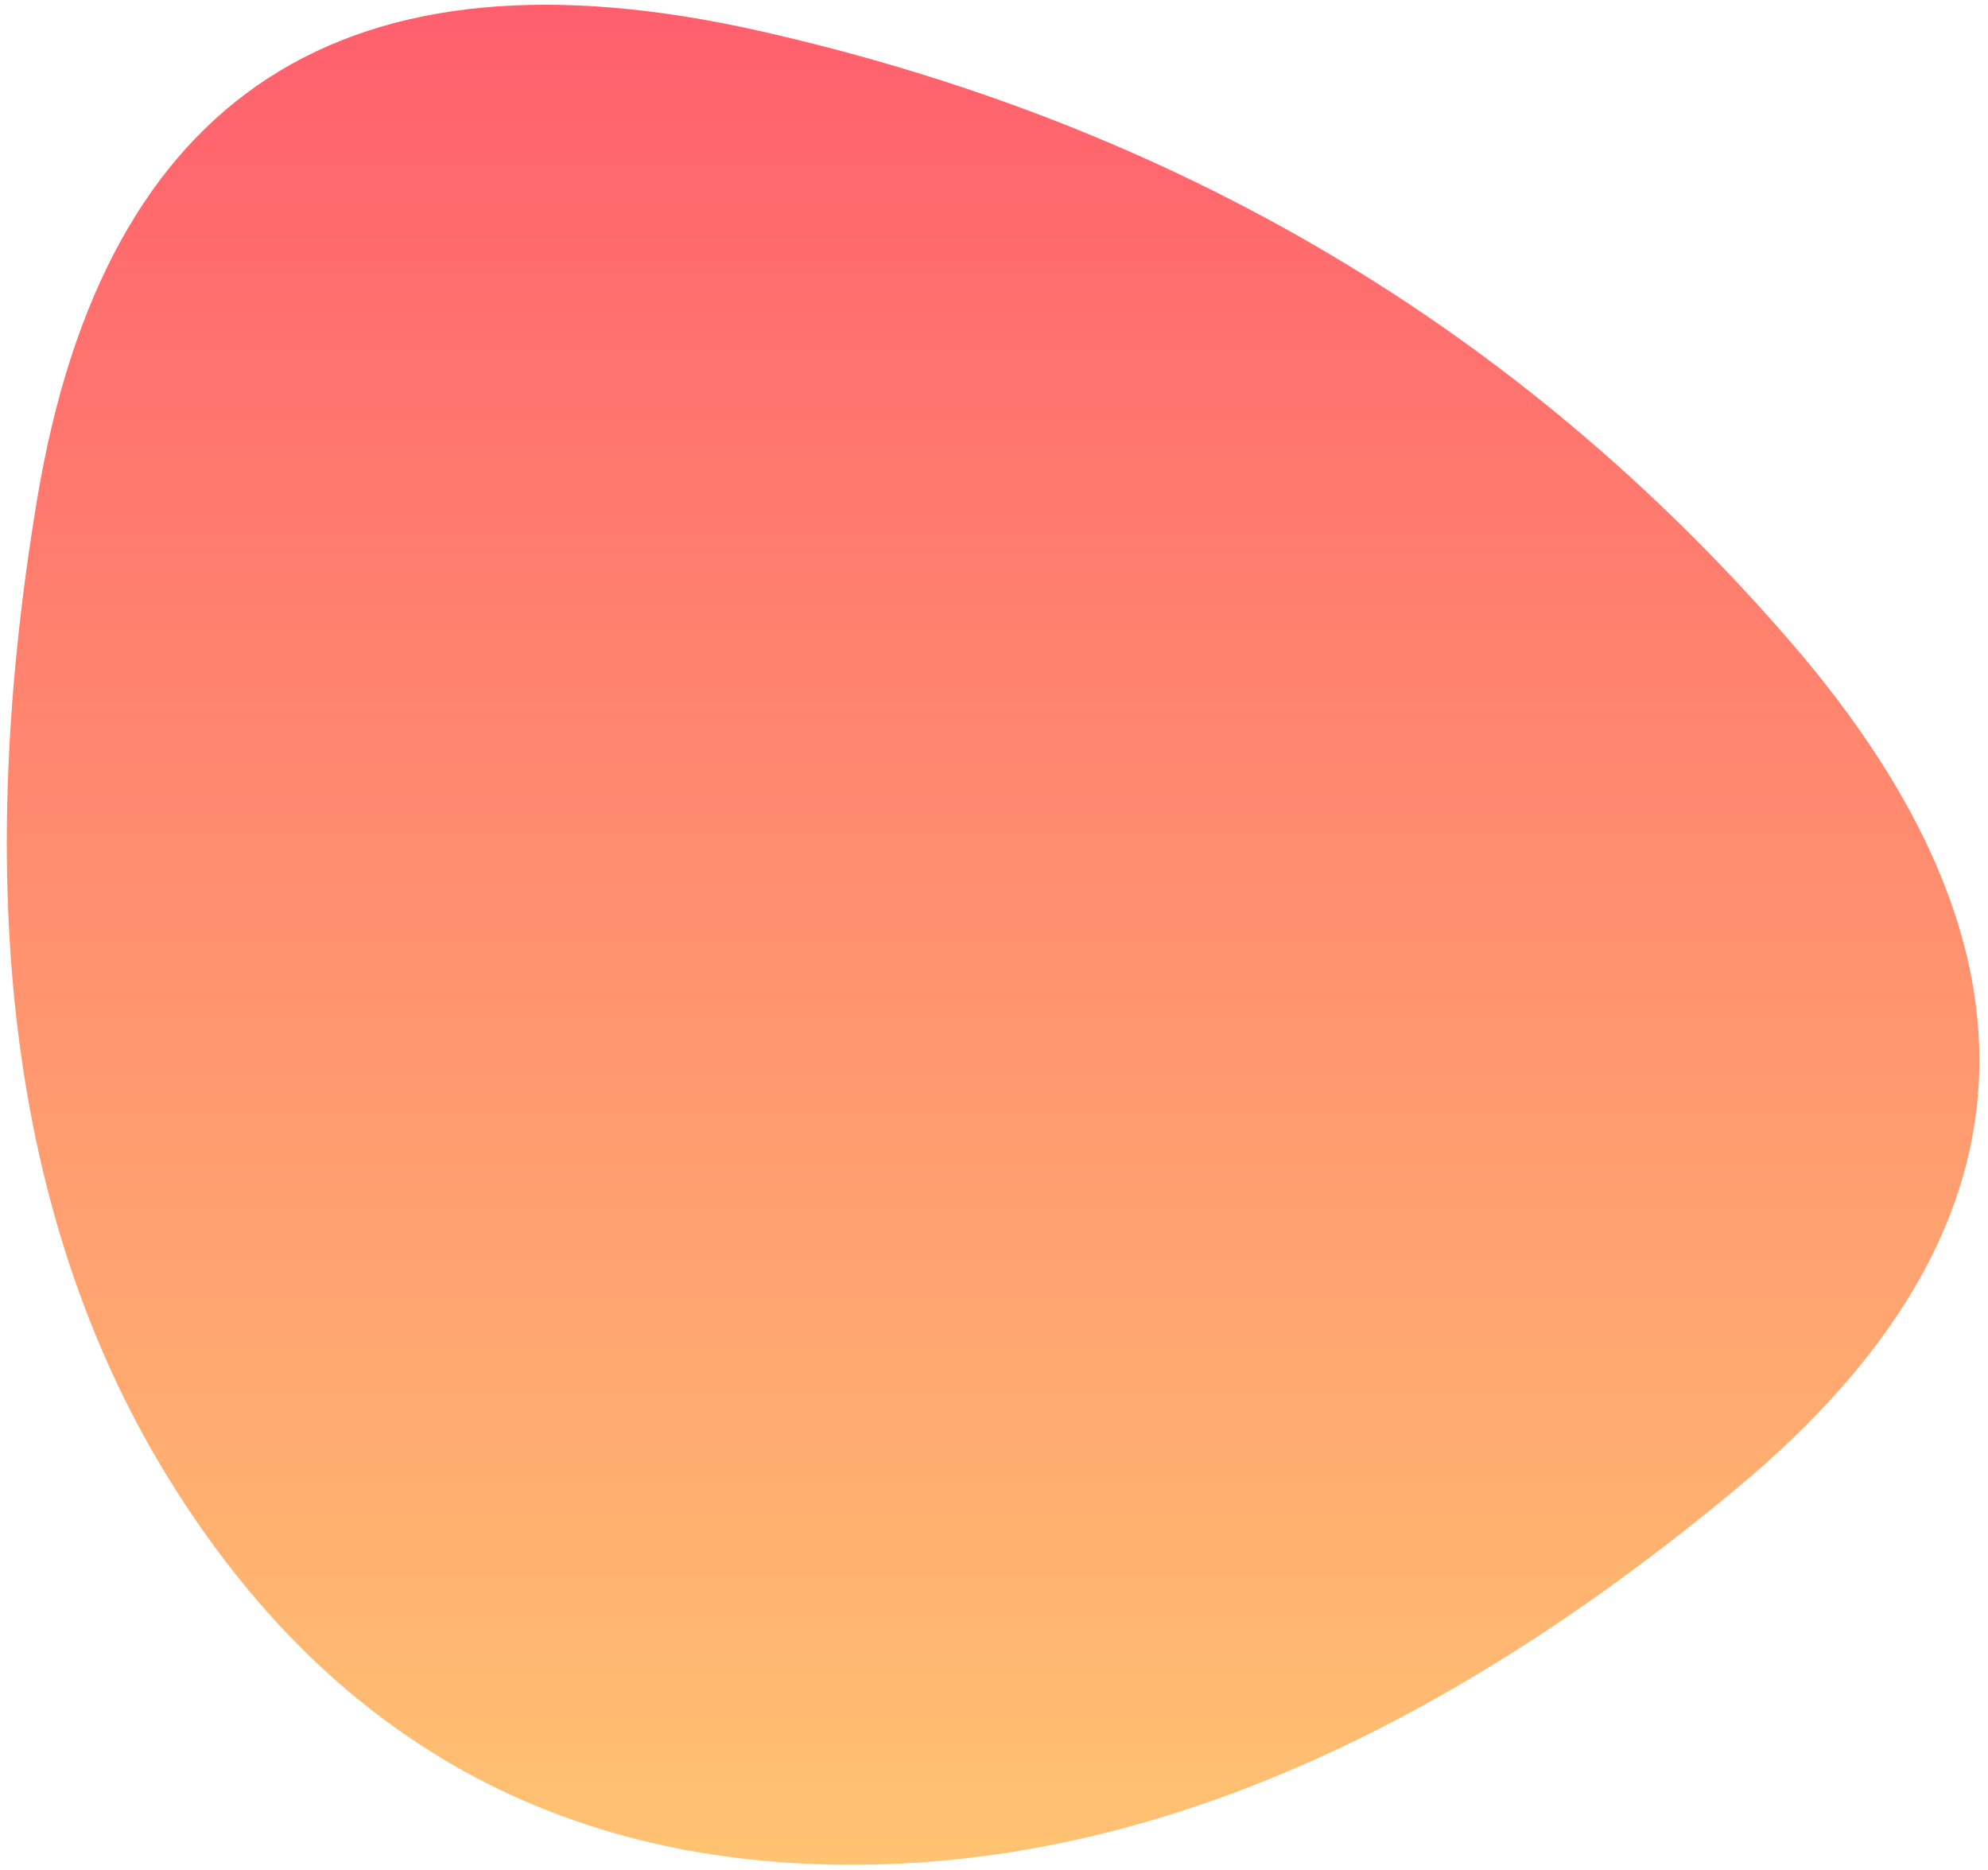
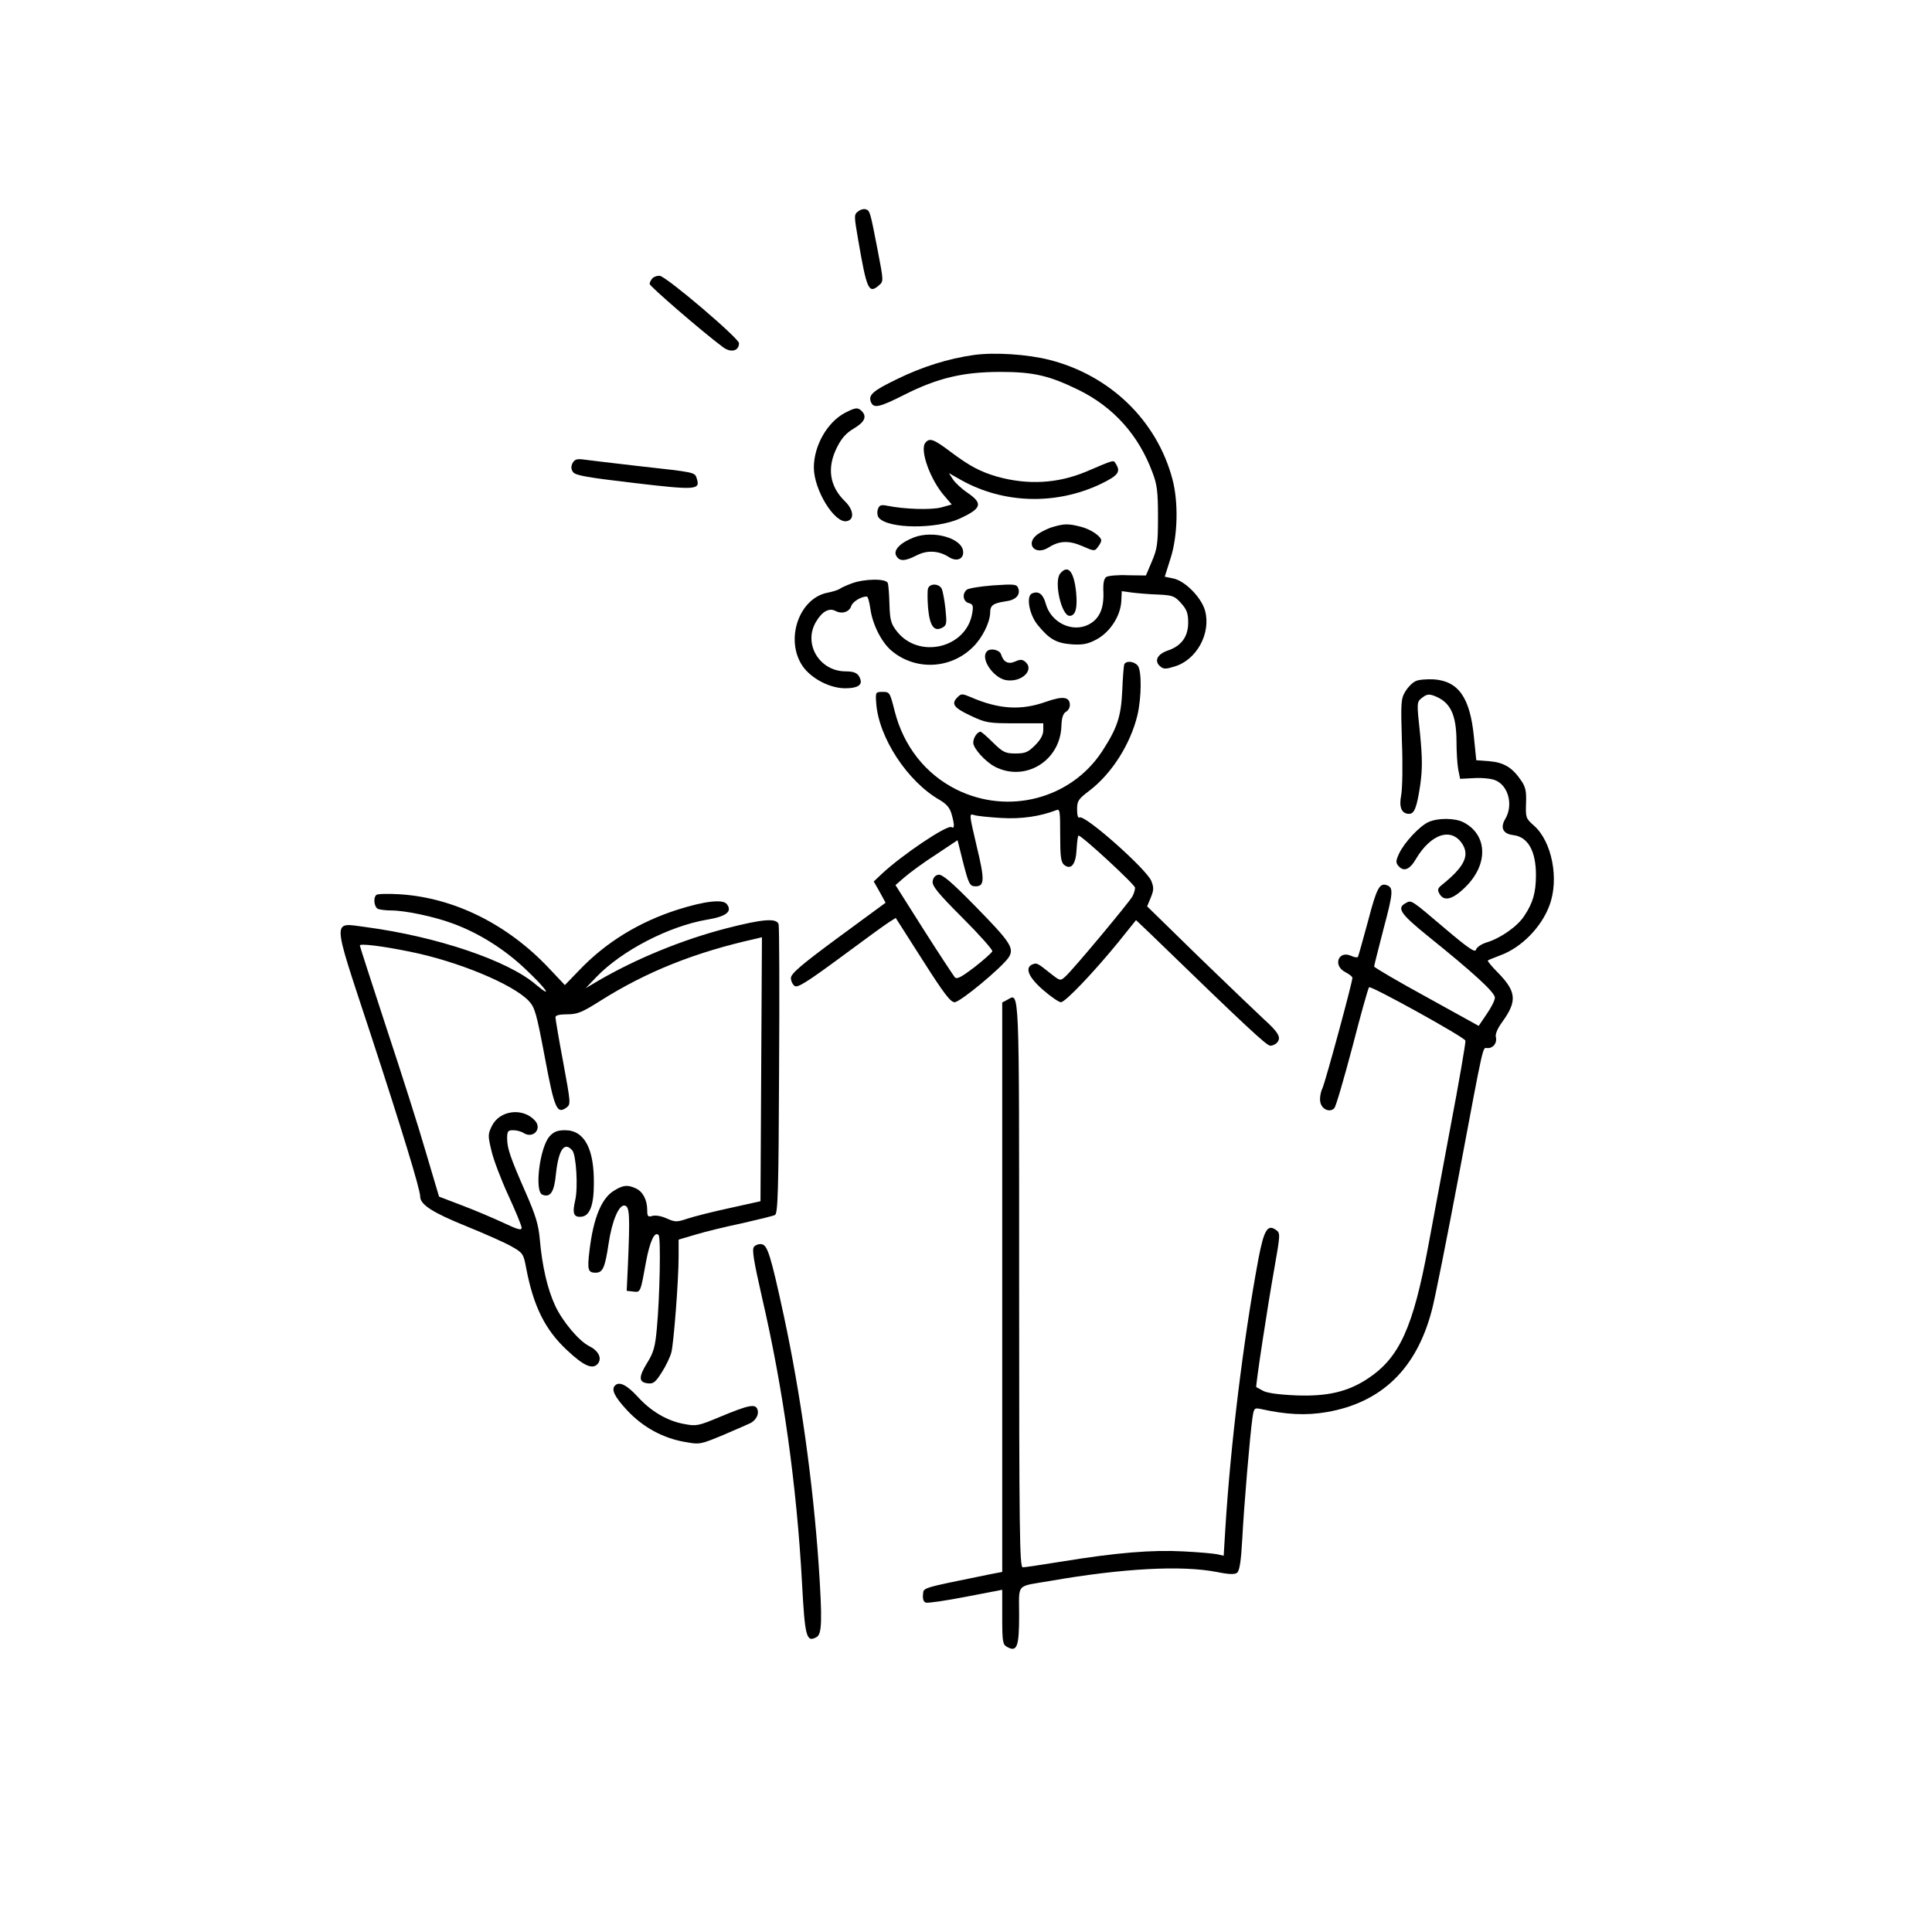
- <svg xmlns="http://www.w3.org/2000/svg" width="117" height="110" viewBox="0 0 117 110" fill="none">
-   <path d="M102.282 87.513C84.385 102.427 66.874 109.829 49.75 109.719C32.626 109.608 19.424 102.151 10.144 87.347C0.864 72.543 -1.787 53.209 2.19 29.346C6.167 5.483 20.363 -3.686 44.779 1.837C69.194 7.361 89.356 19.293 105.265 37.632C121.174 55.971 120.18 72.598 102.282 87.513Z" fill="url(#paint0_linear)" />
-   <defs>
-     <linearGradient id="paint0_linear" x1="0.4" y1="0.28" x2="0.4" y2="109.72" gradientUnits="userSpaceOnUse">
-       <stop stop-color="#FF5F6D" />
-       <stop offset="1" stop-color="#FFC371" />
-     </linearGradient>
-   </defs>
+ <svg xmlns="http://www.w3.org/2000/svg" version="1.0" width="800pt" height="800pt" viewBox="0 0 800 800" preserveAspectRatio="xMidYMid meet">
+   <g transform="translate(0,800) scale(0.1,-0.1)" fill="#000000" stroke="none">
+     <path d="M3554 7125 c-18 -13 -18 -17 -1 -115 36 -210 44 -228 86 -192 20 17 20 17 -4 142 -32 166 -33 167 -49 173 -8 3 -22 0 -32 -8z" />
+     <path d="M2702 6848 c-6 -6 -12 -17 -12 -24 0 -9 217 -197 303 -261 33 -25 67 -17 67 16 0 20 -298 274 -328 279 -9 1 -23 -3 -30 -10z" />
+     <path d="M4032 6530 c-105 -15 -212 -48 -318 -100 -99 -48 -119 -65 -108 -94 11 -28 33 -24 138 29 138 70 245 95 398 95 138 0 202 -15 325 -75 144 -71 248 -187 305 -341 19 -49 23 -79 23 -184 0 -111 -3 -132 -25 -184 l-25 -59 -75 1 c-41 2 -81 -2 -89 -7 -10 -7 -14 -26 -12 -65 2 -67 -17 -109 -61 -132 -68 -35 -157 8 -178 87 -11 39 -29 53 -56 42 -26 -10 -13 -87 23 -131 48 -59 77 -75 140 -80 47 -3 67 1 103 20 56 30 99 96 103 157 l2 43 45 -6 c25 -3 73 -7 108 -8 58 -3 66 -6 93 -36 23 -26 29 -41 29 -80 0 -58 -28 -97 -85 -116 -44 -15 -57 -44 -30 -66 13 -11 23 -11 58 0 92 27 152 137 127 231 -15 55 -84 125 -133 134 l-34 7 24 76 c30 93 33 233 8 327 -64 243 -258 431 -510 495 -91 23 -227 32 -313 20z" />
+     <path d="M3498 6290 c-73 -39 -128 -136 -128 -226 0 -93 86 -232 136 -222 33 6 29 47 -7 82 -64 62 -76 139 -33 224 19 38 38 59 70 78 44 26 55 49 32 72 -16 16 -26 15 -70 -8z" />
+     <path d="M3832 6167 c-25 -29 20 -154 79 -221 l30 -35 -43 -12 c-41 -11 -152 -8 -225 7 -26 5 -32 2 -38 -15 -4 -12 -2 -28 4 -35 39 -46 237 -48 336 -3 90 42 96 62 32 106 -24 16 -52 42 -61 56 l-17 26 53 -30 c175 -97 391 -103 576 -15 72 35 84 50 62 84 -10 16 -3 18 -125 -34 -116 -48 -238 -55 -365 -20 -72 21 -115 44 -195 104 -69 52 -86 58 -103 37z" />
+     <path d="M2371 6083 c-7 -15 -7 -25 2 -38 11 -14 59 -22 253 -45 256 -30 275 -29 259 19 -8 26 -6 25 -240 51 -104 12 -206 24 -227 27 -29 4 -38 1 -47 -14z" />
+     <path d="M4360 5818 c-19 -5 -47 -19 -63 -30 -54 -39 -12 -91 45 -55 44 28 83 30 139 6 50 -22 52 -22 65 -4 8 10 14 22 14 27 0 17 -44 47 -85 57 -51 13 -68 13 -115 -1z" />
+     <path d="M3785 5775 c-57 -22 -87 -53 -74 -76 13 -24 35 -24 84 1 44 23 92 20 133 -6 33 -22 64 -9 60 24 -6 54 -123 87 -203 57z" />
+     <path d="M4390 5625 c-27 -32 5 -175 39 -175 25 0 33 33 27 97 -9 88 -34 117 -66 78z" />
+     <path d="M3526 5584 c-21 -8 -44 -18 -50 -23 -6 -4 -28 -11 -48 -15 -120 -22 -179 -196 -104 -305 36 -51 112 -91 176 -91 50 0 72 13 62 39 -8 23 -23 31 -60 31 -110 0 -178 116 -122 207 25 42 54 57 80 43 27 -14 57 -4 65 21 6 18 41 39 64 39 5 0 11 -23 15 -51 9 -65 46 -138 87 -173 99 -84 246 -77 338 15 39 38 70 102 71 141 0 32 12 40 64 48 42 5 63 27 52 55 -6 16 -16 17 -104 11 -53 -4 -102 -12 -109 -18 -20 -17 -15 -49 8 -55 18 -5 20 -11 15 -41 -23 -146 -223 -194 -314 -74 -23 30 -27 46 -29 110 -1 40 -4 80 -7 88 -7 19 -97 18 -150 -2z" />
+     <path d="M3843 5564 c-3 -8 -3 -46 0 -82 7 -75 25 -99 59 -81 18 10 19 17 13 77 -4 37 -11 75 -16 85 -12 21 -48 22 -56 1z" />
+     <path d="M4087 5303 c-29 -28 24 -108 77 -119 65 -12 122 42 81 76 -12 10 -21 10 -41 1 -29 -13 -49 -3 -59 30 -6 18 -44 27 -58 12z" />
+     <path d="M4655 5248 c-2 -7 -6 -56 -8 -108 -5 -109 -21 -155 -84 -252 -129 -196 -388 -264 -603 -157 -128 64 -218 179 -255 323 -20 79 -21 81 -50 81 -29 0 -30 -1 -27 -44 9 -144 130 -328 264 -404 27 -16 41 -32 48 -57 13 -45 13 -63 0 -55 -18 11 -206 -116 -288 -193 l-34 -32 25 -44 24 -44 -196 -144 c-156 -115 -196 -150 -196 -168 0 -12 7 -27 16 -33 12 -8 53 18 190 119 96 71 186 137 201 146 l27 17 111 -174 c89 -140 116 -175 133 -175 24 1 196 144 224 186 24 38 7 63 -141 214 -96 98 -134 130 -150 128 -13 -2 -22 -12 -24 -27 -3 -19 21 -49 123 -151 70 -70 126 -133 124 -139 -2 -6 -36 -36 -74 -66 -54 -41 -73 -51 -81 -42 -6 7 -64 95 -129 197 l-117 185 38 33 c22 19 79 61 129 93 l90 60 21 -84 c25 -98 29 -107 54 -107 37 0 38 27 4 167 -31 133 -32 135 -10 128 11 -4 62 -9 111 -12 84 -5 160 6 228 32 16 7 17 -2 17 -103 0 -88 3 -112 16 -123 29 -23 49 1 52 65 2 31 5 56 8 56 14 0 234 -203 234 -216 0 -9 -5 -25 -11 -36 -14 -25 -247 -305 -278 -332 -20 -18 -21 -18 -57 10 -58 46 -60 48 -78 41 -34 -13 -18 -53 43 -106 32 -28 66 -51 74 -51 18 0 136 124 238 249 l73 91 61 -58 c398 -386 480 -462 495 -462 10 0 23 6 29 14 17 20 4 42 -56 96 -26 24 -146 139 -266 255 l-217 212 15 36 c13 32 13 42 2 70 -22 50 -275 275 -297 262 -6 -4 -10 9 -10 33 0 36 5 43 51 78 93 71 170 193 199 313 17 74 18 185 1 205 -16 19 -50 21 -56 4z" />
+     <path d="M5863 5180 c-13 -5 -32 -24 -43 -42 -19 -31 -20 -44 -15 -208 4 -99 2 -196 -3 -223 -10 -50 2 -77 33 -77 22 0 32 28 46 120 9 67 9 109 -1 213 -14 130 -14 130 9 148 18 14 27 16 49 8 67 -25 92 -76 93 -186 0 -43 3 -96 7 -118 l8 -40 58 3 c32 2 72 -2 88 -9 54 -22 75 -103 41 -160 -22 -37 -9 -62 33 -67 61 -7 94 -66 94 -165 0 -72 -12 -115 -48 -169 -28 -44 -99 -93 -155 -110 -23 -7 -42 -20 -45 -30 -3 -14 -29 3 -126 85 -146 124 -141 121 -166 107 -37 -20 -21 -44 90 -134 189 -152 280 -235 280 -257 0 -11 -15 -41 -34 -68 l-33 -49 -217 120 c-119 65 -216 122 -216 126 0 4 18 74 39 156 40 149 41 170 15 180 -31 12 -43 -9 -79 -147 -21 -78 -40 -145 -42 -149 -2 -4 -15 -2 -28 4 -53 24 -77 -40 -25 -67 17 -9 30 -19 30 -24 0 -19 -111 -428 -124 -457 -8 -17 -12 -42 -9 -57 6 -31 39 -45 58 -26 7 8 40 122 75 254 34 132 65 243 69 247 7 8 394 -206 399 -221 2 -5 -26 -169 -63 -363 -36 -194 -77 -414 -91 -488 -63 -338 -119 -462 -251 -549 -82 -54 -167 -74 -296 -69 -72 3 -121 10 -137 19 -14 8 -26 14 -28 15 -4 2 46 331 75 493 24 137 25 145 8 157 -36 27 -51 2 -74 -118 -63 -338 -116 -774 -137 -1116 l-7 -114 -26 6 c-14 3 -78 9 -141 12 -129 7 -277 -5 -503 -42 -81 -13 -154 -24 -162 -24 -13 0 -15 143 -15 1169 0 1260 2 1209 -49 1181 l-21 -11 0 -1179 0 -1179 -52 -10 c-289 -59 -273 -54 -276 -84 -2 -17 2 -29 11 -33 9 -3 83 8 166 24 l151 29 0 -113 c0 -104 2 -114 21 -124 40 -22 49 1 49 131 0 136 -16 118 130 143 299 52 542 65 687 37 55 -11 76 -11 86 -3 10 9 16 50 21 140 7 137 32 430 42 500 6 41 8 43 33 38 108 -24 188 -28 276 -13 227 40 371 180 434 422 12 43 62 295 112 560 107 569 97 525 119 525 24 0 40 22 34 46 -3 12 7 36 27 63 62 86 58 125 -18 203 -26 26 -45 49 -42 51 2 2 25 11 51 21 88 32 171 117 204 207 41 109 10 265 -64 330 -34 30 -35 34 -33 93 2 50 -2 68 -21 95 -36 53 -71 74 -131 79 l-54 4 -10 98 c-16 162 -64 230 -167 237 -28 1 -61 -1 -73 -7z" />
+     <path d="M3966 5114 c-29 -28 -18 -44 52 -77 64 -30 73 -32 185 -32 l117 0 0 -28 c0 -20 -11 -40 -34 -63 -29 -29 -41 -34 -81 -34 -42 0 -52 5 -93 45 -25 25 -48 45 -52 45 -13 0 -30 -25 -30 -45 0 -24 50 -79 90 -100 125 -64 270 24 275 168 1 34 7 52 18 59 10 5 17 18 17 28 0 35 -28 39 -99 14 -104 -37 -196 -31 -313 20 -33 14 -38 14 -52 0z" />
+     <path d="M5915 4596 c-36 -16 -100 -84 -122 -131 -13 -28 -14 -37 -3 -50 22 -26 47 -17 73 28 64 108 152 134 196 56 25 -46 0 -92 -87 -162 -18 -14 -21 -21 -12 -37 19 -35 56 -25 110 29 94 94 89 215 -10 266 -35 18 -105 19 -145 1z" />
+     <path d="M1558 4294 c-14 -13 -8 -52 8 -58 9 -3 33 -6 54 -6 57 0 176 -25 252 -53 108 -39 216 -106 305 -191 85 -80 116 -125 42 -63 -116 100 -411 199 -703 238 -143 18 -144 52 17 -438 130 -397 207 -648 207 -678 0 -33 51 -66 192 -123 81 -33 167 -71 191 -86 42 -24 45 -29 56 -88 30 -157 78 -254 168 -338 72 -68 109 -83 130 -55 16 23 0 53 -39 72 -41 21 -108 100 -139 166 -32 69 -54 163 -64 277 -5 59 -18 100 -57 189 -65 148 -78 186 -78 227 0 30 3 34 25 34 14 0 34 -5 44 -12 39 -24 77 18 46 52 -50 55 -146 43 -178 -22 -17 -34 -17 -41 -2 -103 8 -36 40 -120 70 -185 30 -65 55 -126 55 -134 0 -12 -17 -7 -74 20 -41 19 -118 52 -171 72 l-97 37 -54 182 c-29 101 -103 333 -164 517 -60 184 -110 337 -110 341 0 9 92 -2 209 -26 198 -40 424 -134 490 -203 26 -28 32 -49 67 -234 40 -214 50 -237 90 -208 18 14 17 19 -14 188 -18 95 -32 179 -32 186 0 8 17 12 49 12 42 0 61 8 137 56 192 121 392 201 644 257 l25 6 -3 -547 -3 -546 -126 -28 c-70 -15 -149 -35 -176 -44 -45 -15 -51 -15 -87 1 -22 10 -47 14 -59 10 -18 -5 -21 -2 -21 24 0 42 -18 77 -47 90 -34 16 -53 14 -90 -9 -52 -31 -86 -113 -102 -248 -10 -80 -6 -92 25 -92 30 0 39 20 54 120 14 95 43 163 67 158 20 -4 22 -39 13 -248 l-5 -105 27 -3 c31 -4 30 -4 53 123 16 86 36 128 52 111 10 -9 5 -257 -7 -385 -7 -79 -14 -102 -40 -144 -36 -58 -36 -81 2 -85 23 -3 32 4 58 45 17 26 35 64 40 83 10 41 30 298 30 398 l0 69 71 21 c39 12 126 33 193 47 66 15 127 30 135 34 12 6 15 99 17 597 2 324 1 597 -2 607 -8 26 -65 22 -216 -17 -182 -47 -372 -125 -529 -216 l-54 -32 45 47 c105 109 300 210 458 237 80 13 106 34 81 65 -17 20 -90 12 -201 -23 -161 -51 -300 -136 -411 -253 l-58 -60 -67 71 c-171 181 -392 291 -617 305 -49 3 -93 2 -97 -3z" />
+     <path d="M2276 3295 c-41 -45 -64 -229 -30 -242 33 -13 49 11 56 86 11 101 35 136 68 97 16 -20 24 -152 12 -205 -13 -56 -7 -73 27 -69 33 4 50 48 50 135 2 146 -39 223 -119 223 -31 0 -47 -6 -64 -25z" />
+     <path d="M3122 2837 c-9 -11 -1 -58 33 -208 88 -379 144 -780 166 -1184 12 -224 18 -247 60 -224 23 12 24 72 9 299 -24 346 -75 708 -144 1030 -55 254 -68 294 -92 298 -11 2 -26 -3 -32 -11z" />
+     <path d="M2547 2263 c-17 -16 -3 -46 49 -102 65 -70 148 -116 241 -132 61 -11 64 -10 160 30 54 23 104 45 112 49 23 13 35 38 27 57 -9 23 -37 17 -155 -32 -88 -37 -98 -39 -145 -30 -71 12 -140 52 -196 114 -44 48 -76 64 -93 46z" />
+   </g>
</svg>
